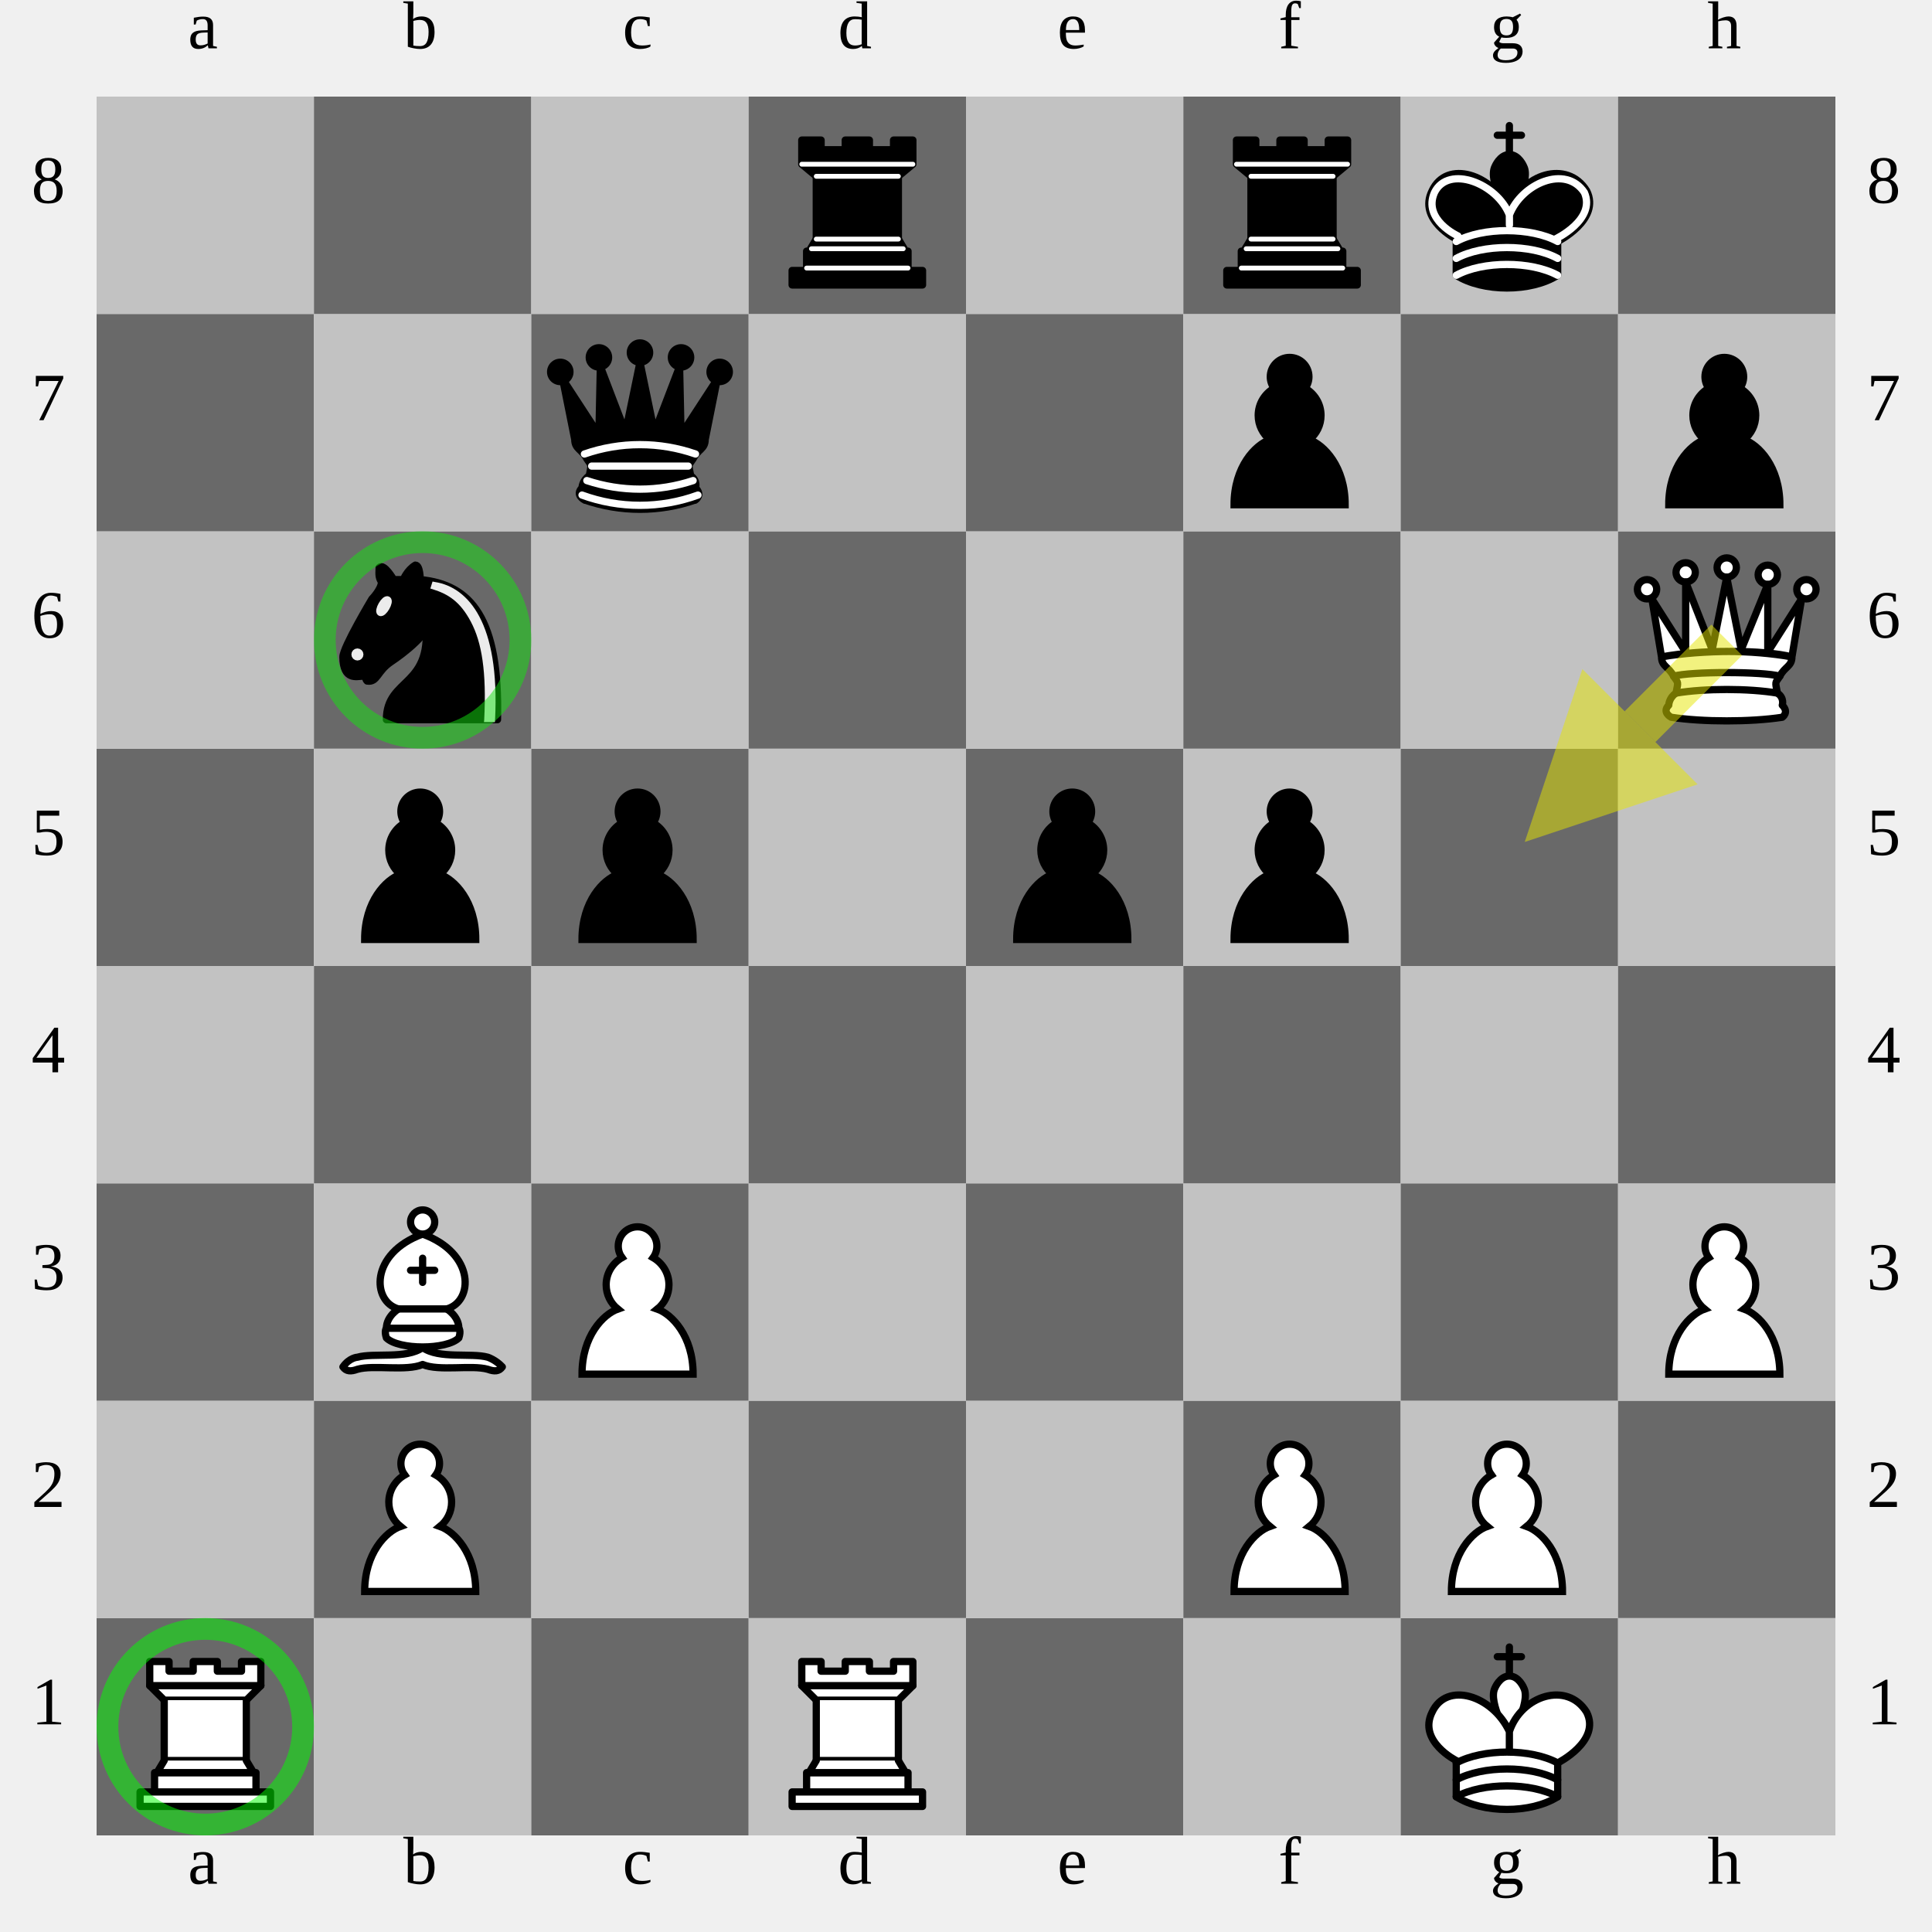
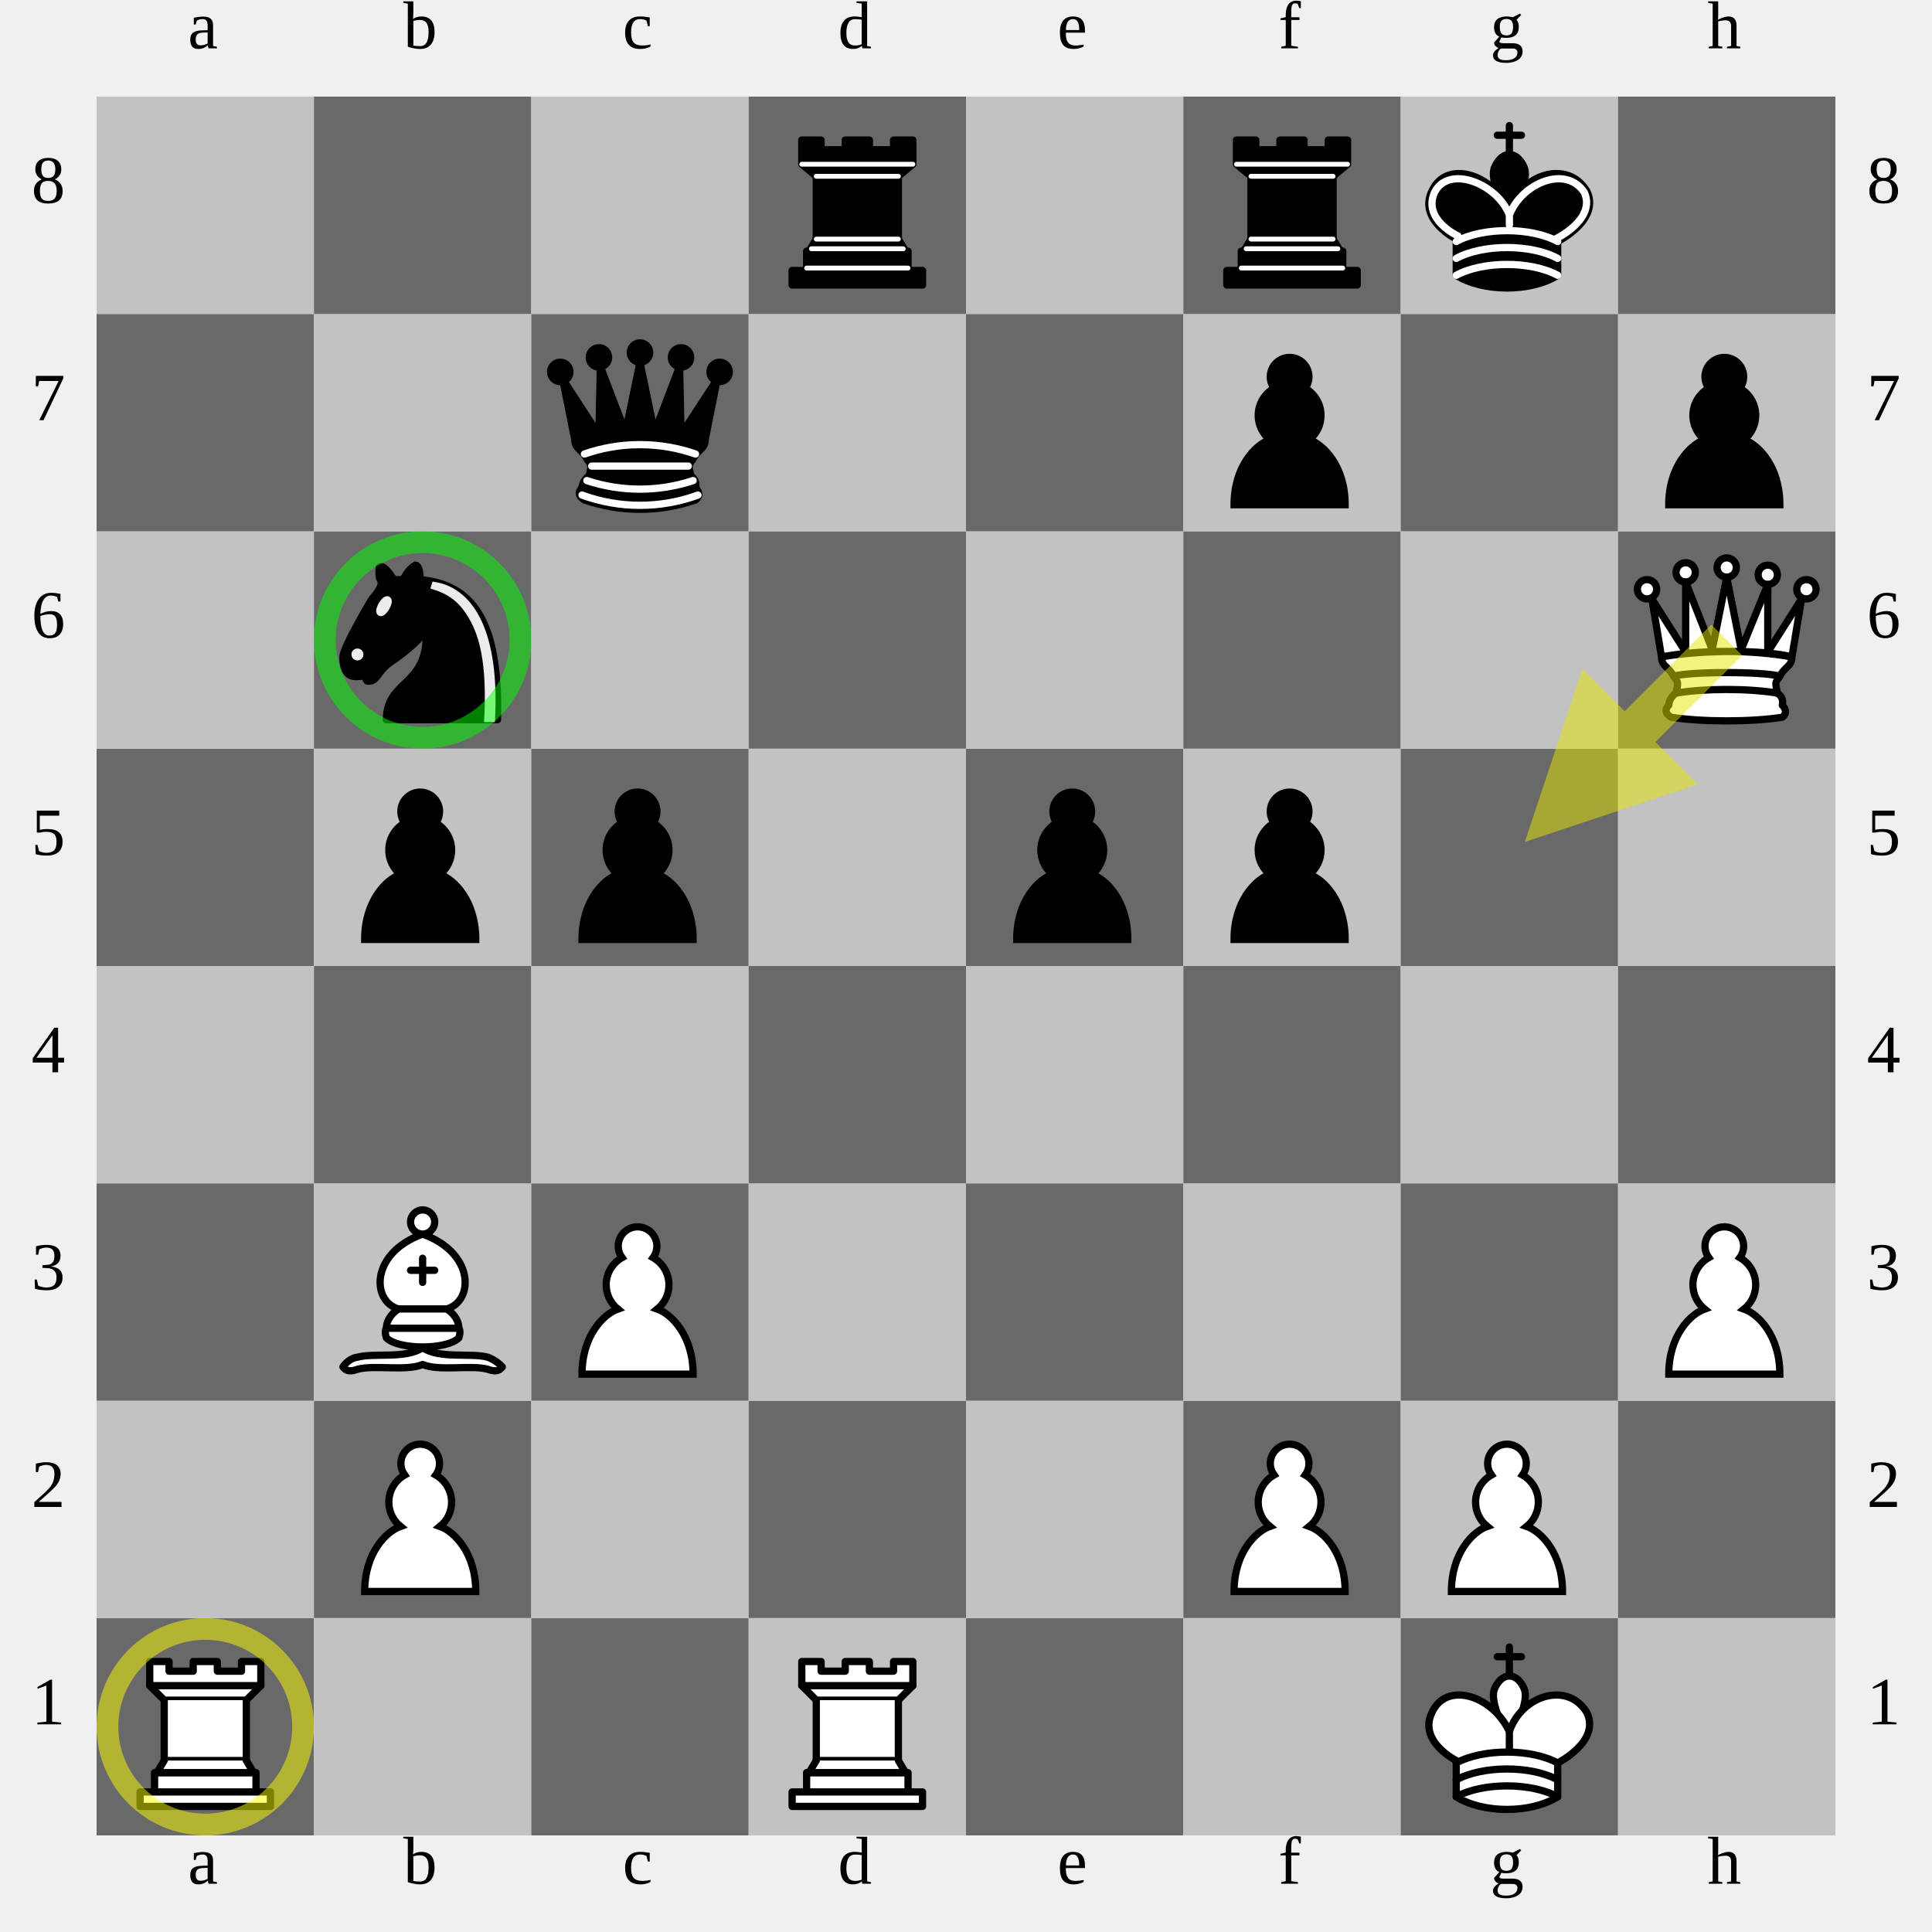
<svg xmlns="http://www.w3.org/2000/svg" xmlns:xlink="http://www.w3.org/1999/xlink" version="1.1" viewBox="0 0 400 400">
  <defs>
    <g class="white pawn" id="white-pawn">
      <path d="M22 9c-2.21 0-4 1.79-4 4 0 .89.29 1.71.78 2.38-1.95 1.12-3.28 3.21-3.28 5.62 0 2.03.94 3.84 2.41 5.03-3 1.06-7.41 5.55-7.41 13.47h23c0-7.92-4.41-12.41-7.41-13.47 1.47-1.19 2.41-3 2.41-5.03 0-2.41-1.33-4.5-3.28-5.62.49-.67.78-1.49.78-2.38 0-2.21-1.79-4-4-4z" fill="#fff" stroke="#000" stroke-linecap="round" stroke-width="1.5" />
    </g>
    <g class="white bishop" fill="none" fill-rule="evenodd" id="white-bishop" stroke="#000" stroke-linecap="round" stroke-linejoin="round" stroke-width="1.5">
      <g fill="#fff" stroke-linecap="butt">
        <path d="M9 36c3.39-.97 10.11.43 13.5-2 3.39 2.43 10.11 1.03 13.5 2 0 0 1.65.54 3 2-.68.97-1.65.99-3 .5-3.39-.97-10.11.46-13.5-1-3.39 1.46-10.11.03-13.5 1-1.354.49-2.323.47-3-.5 1.354-1.94 3-2 3-2zM15 32c2.5 2.5 12.5 2.5 15 0 .5-1.5 0-2 0-2 0-2.5-2.5-4-2.5-4 5.5-1.5 6-11.5-5-15.5-11 4-10.5 14-5 15.5 0 0-2.5 1.5-2.5 4 0 0-.5.5 0 2zM25 8a2.5 2.5 0 1 1-5 0 2.5 2.5 0 1 1 5 0z" />
      </g>
      <path d="M17.5 26h10M15 30h15m-7.5-14.5v5M20 18h5" stroke-linejoin="miter" />
    </g>
    <g class="white rook" fill="#fff" fill-rule="evenodd" id="white-rook" stroke="#000" stroke-linecap="round" stroke-linejoin="round" stroke-width="1.5">
      <path d="M9 39h27v-3H9v3zM12 36v-4h21v4H12zM11 14V9h4v2h5V9h5v2h5V9h4v5" stroke-linecap="butt" />
      <path d="M34 14l-3 3H14l-3-3" />
      <path d="M31 17v12.5H14V17" stroke-linecap="butt" stroke-linejoin="miter" />
      <path d="M31 29.5l1.5 2.5h-20l1.5-2.5" />
      <path d="M11 14h23" fill="none" stroke-linejoin="miter" />
    </g>
    <g class="white queen" fill="#fff" fill-rule="evenodd" id="white-queen" stroke="#000" stroke-linecap="round" stroke-linejoin="round" stroke-width="1.5">
      <path d="M8 12a2 2 0 1 1-4 0 2 2 0 1 1 4 0zM24.5 7.5a2 2 0 1 1-4 0 2 2 0 1 1 4 0zM41 12a2 2 0 1 1-4 0 2 2 0 1 1 4 0zM16 8.5a2 2 0 1 1-4 0 2 2 0 1 1 4 0zM33 9a2 2 0 1 1-4 0 2 2 0 1 1 4 0z" />
      <path d="M9 26c8.5-1.5 21-1.5 27 0l2-12-7 11V11l-5.5 13.5-3-15-3 15-5.5-14V25L7 14l2 12zM9 26c0 2 1.5 2 2.5 4 1 1.5 1 1 .5 3.5-1.5 1-1.5 2.5-1.5 2.5-1.5 1.5.5 2.5.5 2.5 6.5 1 16.5 1 23 0 0 0 1.5-1 0-2.5 0 0 .5-1.5-1-2.5-.5-2.5-.5-2 .5-3.5 1-2 2.5-2 2.5-4-8.5-1.5-18.5-1.5-27 0z" stroke-linecap="butt" />
      <path d="M11.5 30c3.5-1 18.5-1 22 0M12 33.5c6-1 15-1 21 0" fill="none" />
    </g>
    <g class="white king" fill="none" fill-rule="evenodd" id="white-king" stroke="#000" stroke-linecap="round" stroke-linejoin="round" stroke-width="1.5">
      <path d="M22.5 11.63V6M20 8h5" stroke-linejoin="miter" />
      <path d="M22.5 25s4.5-7.5 3-10.5c0 0-1-2.5-3-2.5s-3 2.5-3 2.5c-1.5 3 3 10.5 3 10.5" fill="#fff" stroke-linecap="butt" stroke-linejoin="miter" />
      <path d="M11.5 37c5.5 3.5 15.5 3.5 21 0v-7s9-4.5 6-10.5c-4-6.5-13.5-3.5-16 4V27v-3.5c-3.5-7.5-13-10.5-16-4-3 6 5 10 5 10V37z" fill="#fff" />
      <path d="M11.5 30c5.5-3 15.5-3 21 0m-21 3.5c5.5-3 15.5-3 21 0m-21 3.5c5.5-3 15.5-3 21 0" />
    </g>
    <g class="black pawn" id="black-pawn">
      <path d="M22 9c-2.21 0-4 1.79-4 4 0 .89.29 1.71.78 2.38-1.95 1.12-3.28 3.21-3.28 5.62 0 2.03.94 3.84 2.41 5.03-3 1.06-7.41 5.55-7.41 13.47h23c0-7.92-4.41-12.41-7.41-13.47 1.47-1.19 2.41-3 2.41-5.03 0-2.41-1.33-4.5-3.28-5.62.49-.67.78-1.49.78-2.38 0-2.21-1.79-4-4-4z" stroke="#000" stroke-linecap="round" stroke-width="1.5" />
    </g>
    <g class="black knight" fill="none" fill-rule="evenodd" id="black-knight" stroke="#000" stroke-linecap="round" stroke-linejoin="round" stroke-width="1.5">
      <path d="M 22,10 C 32.5,11 38.5,18 38,39 L 15,39 C 15,30 25,32.5 23,18" style="fill:#000000; stroke:#000000;" />
      <path d="M 24,18 C 24.38,20.91 18.45,25.37 16,27 C 13,29 13.18,31.34 11,31 C 9.958,30.06 12.41,27.96 11,28 C 10,28 11.19,29.23 10,30 C 9,30 5.997,31 6,26 C 6,24 12,14 12,14 C 12,14 13.89,12.1 14,10.5 C 13.27,9.506 13.5,8.5 13.5,7.5 C 14.5,6.5 16.5,10 16.5,10 L 18.5,10 C 18.5,10 19.28,8.008 21,7 C 22,7 22,10 22,10" style="fill:#000000; stroke:#000000;" />
      <path d="M 9.5 25.5 A 0.5 0.5 0 1 1 8.5,25.5 A 0.5 0.5 0 1 1 9.5 25.5 z" style="fill:#ececec; stroke:#ececec;" />
      <path d="M 15 15.5 A 0.5 1.5 0 1 1 14,15.5 A 0.5 1.5 0 1 1 15 15.5 z" style="fill:#ececec; stroke:#ececec;" transform="matrix(0.866,0.5,-0.5,0.866,9.693,-5.173)" />
      <path d="M 24.55,10.4 L 24.1,11.85 L 24.6,12 C 27.75,13 30.25,14.49 32.5,18.75 C 34.75,23.01 35.75,29.06 35.25,39 L 35.2,39.5 L 37.45,39.5 L 37.5,39 C 38,28.94 36.62,22.15 34.25,17.66 C 31.88,13.17 28.46,11.02 25.06,10.5 L 24.55,10.4 z " style="fill:#ececec; stroke:none;" />
    </g>
    <g class="black rook" fill="#000" fill-rule="evenodd" id="black-rook" stroke="#000" stroke-linecap="round" stroke-linejoin="round" stroke-width="1.5">
      <path d="M9 39h27v-3H9v3zM12.5 32l1.5-2.5h17l1.5 2.5h-20zM12 36v-4h21v4H12z" stroke-linecap="butt" />
      <path d="M14 29.5v-13h17v13H14z" stroke-linecap="butt" stroke-linejoin="miter" />
      <path d="M14 16.5L11 14h23l-3 2.5H14zM11 14V9h4v2h5V9h5v2h5V9h4v5H11z" stroke-linecap="butt" />
      <path d="M12 35.5h21M13 31.5h19M14 29.5h17M14 16.5h17M11 14h23" fill="none" stroke="#fff" stroke-linejoin="miter" stroke-width="1" />
    </g>
    <g class="black queen" fill="#000" fill-rule="evenodd" id="black-queen" stroke="#000" stroke-linecap="round" stroke-linejoin="round" stroke-width="1.5">
      <g fill="#000" stroke="none">
        <circle cx="6" cy="12" r="2.75" />
        <circle cx="14" cy="9" r="2.75" />
        <circle cx="22.5" cy="8" r="2.75" />
        <circle cx="31" cy="9" r="2.75" />
        <circle cx="39" cy="12" r="2.75" />
      </g>
      <path d="M9 26c8.5-1.5 21-1.5 27 0l2.5-12.5L31 25l-.3-14.1-5.2 13.6-3-14.5-3 14.5-5.2-13.6L14 25 6.5 13.5 9 26zM9 26c0 2 1.5 2 2.5 4 1 1.5 1 1 .5 3.5-1.5 1-1.5 2.5-1.5 2.5-1.5 1.5.5 2.5.5 2.5 6.5 1 16.5 1 23 0 0 0 1.5-1 0-2.5 0 0 .5-1.5-1-2.5-.5-2.5-.5-2 .5-3.5 1-2 2.5-2 2.5-4-8.5-1.5-18.5-1.5-27 0z" stroke-linecap="butt" />
      <path d="M11 38.5a35 35 1 0 0 23 0" fill="none" stroke-linecap="butt" />
      <path d="M11 29a35 35 1 0 1 23 0M12.5 31.5h20M11.5 34.5a35 35 1 0 0 22 0M10.5 37.5a35 35 1 0 0 24 0" fill="none" stroke="#fff" />
    </g>
    <g class="black king" fill="none" fill-rule="evenodd" id="black-king" stroke="#000" stroke-linecap="round" stroke-linejoin="round" stroke-width="1.5">
      <path d="M22.5 11.63V6" stroke-linejoin="miter" />
      <path d="M22.5 25s4.5-7.5 3-10.5c0 0-1-2.5-3-2.5s-3 2.5-3 2.5c-1.5 3 3 10.5 3 10.5" fill="#000" stroke-linecap="butt" stroke-linejoin="miter" />
      <path d="M11.5 37c5.5 3.5 15.5 3.5 21 0v-7s9-4.5 6-10.5c-4-6.5-13.5-3.5-16 4V27v-3.5c-3.5-7.5-13-10.5-16-4-3 6 5 10 5 10V37z" fill="#000" />
      <path d="M20 8h5" stroke-linejoin="miter" />
      <path d="M32 29.5s8.5-4 6.03-9.65C34.15 14 25 18 22.5 24.5l.01 2.1-.01-2.1C20 18 9.906 14 6.997 19.85c-2.497 5.65 4.853 9 4.853 9M11.5 30c5.5-3 15.5-3 21 0m-21 3.5c5.5-3 15.5-3 21 0m-21 3.5c5.5-3 15.5-3 21 0" stroke="#fff" />
    </g>
  </defs>
  <rect class="square dark a1" fill="#696969" height="45" stroke="none" width="45" x="20" y="335" />
  <use transform="translate(20, 335)" xlink:href="#white-rook" />
  <rect class="square light b1" fill="#c2c2c2" height="45" stroke="none" width="45" x="65" y="335" />
  <rect class="square dark c1" fill="#696969" height="45" stroke="none" width="45" x="110" y="335" />
  <rect class="square light d1" fill="#c2c2c2" height="45" stroke="none" width="45" x="155" y="335" />
  <use transform="translate(155, 335)" xlink:href="#white-rook" />
  <rect class="square dark e1" fill="#696969" height="45" stroke="none" width="45" x="200" y="335" />
  <rect class="square light f1" fill="#c2c2c2" height="45" stroke="none" width="45" x="245" y="335" />
  <rect class="square dark g1" fill="#696969" height="45" stroke="none" width="45" x="290" y="335" />
  <use transform="translate(290, 335)" xlink:href="#white-king" />
  <rect class="square light h1" fill="#c2c2c2" height="45" stroke="none" width="45" x="335" y="335" />
  <rect class="square light a2" fill="#c2c2c2" height="45" stroke="none" width="45" x="20" y="290" />
  <rect class="square dark b2" fill="#696969" height="45" stroke="none" width="45" x="65" y="290" />
  <use transform="translate(65, 290)" xlink:href="#white-pawn" />
  <rect class="square light c2" fill="#c2c2c2" height="45" stroke="none" width="45" x="110" y="290" />
  <rect class="square dark d2" fill="#696969" height="45" stroke="none" width="45" x="155" y="290" />
  <rect class="square light e2" fill="#c2c2c2" height="45" stroke="none" width="45" x="200" y="290" />
  <rect class="square dark f2" fill="#696969" height="45" stroke="none" width="45" x="245" y="290" />
  <use transform="translate(245, 290)" xlink:href="#white-pawn" />
  <rect class="square light g2" fill="#c2c2c2" height="45" stroke="none" width="45" x="290" y="290" />
  <use transform="translate(290, 290)" xlink:href="#white-pawn" />
  <rect class="square dark h2" fill="#696969" height="45" stroke="none" width="45" x="335" y="290" />
  <rect class="square dark a3" fill="#696969" height="45" stroke="none" width="45" x="20" y="245" />
  <rect class="square light b3" fill="#c2c2c2" height="45" stroke="none" width="45" x="65" y="245" />
  <use transform="translate(65, 245)" xlink:href="#white-bishop" />
  <rect class="square dark c3" fill="#696969" height="45" stroke="none" width="45" x="110" y="245" />
  <use transform="translate(110, 245)" xlink:href="#white-pawn" />
  <rect class="square light d3" fill="#c2c2c2" height="45" stroke="none" width="45" x="155" y="245" />
  <rect class="square dark e3" fill="#696969" height="45" stroke="none" width="45" x="200" y="245" />
  <rect class="square light f3" fill="#c2c2c2" height="45" stroke="none" width="45" x="245" y="245" />
  <rect class="square dark g3" fill="#696969" height="45" stroke="none" width="45" x="290" y="245" />
  <rect class="square light h3" fill="#c2c2c2" height="45" stroke="none" width="45" x="335" y="245" />
  <use transform="translate(335, 245)" xlink:href="#white-pawn" />
  <rect class="square light a4" fill="#c2c2c2" height="45" stroke="none" width="45" x="20" y="200" />
  <rect class="square dark b4" fill="#696969" height="45" stroke="none" width="45" x="65" y="200" />
  <rect class="square light c4" fill="#c2c2c2" height="45" stroke="none" width="45" x="110" y="200" />
  <rect class="square dark d4" fill="#696969" height="45" stroke="none" width="45" x="155" y="200" />
  <rect class="square light e4" fill="#c2c2c2" height="45" stroke="none" width="45" x="200" y="200" />
  <rect class="square dark f4" fill="#696969" height="45" stroke="none" width="45" x="245" y="200" />
  <rect class="square light g4" fill="#c2c2c2" height="45" stroke="none" width="45" x="290" y="200" />
  <rect class="square dark h4" fill="#696969" height="45" stroke="none" width="45" x="335" y="200" />
  <rect class="square dark a5" fill="#696969" height="45" stroke="none" width="45" x="20" y="155" />
  <rect class="square light b5" fill="#c2c2c2" height="45" stroke="none" width="45" x="65" y="155" />
  <use transform="translate(65, 155)" xlink:href="#black-pawn" />
  <rect class="square dark c5" fill="#696969" height="45" stroke="none" width="45" x="110" y="155" />
  <use transform="translate(110, 155)" xlink:href="#black-pawn" />
  <rect class="square light d5" fill="#c2c2c2" height="45" stroke="none" width="45" x="155" y="155" />
  <rect class="square dark e5" fill="#696969" height="45" stroke="none" width="45" x="200" y="155" />
  <use transform="translate(200, 155)" xlink:href="#black-pawn" />
  <rect class="square light f5" fill="#c2c2c2" height="45" stroke="none" width="45" x="245" y="155" />
  <use transform="translate(245, 155)" xlink:href="#black-pawn" />
  <rect class="square dark g5" fill="#696969" height="45" stroke="none" width="45" x="290" y="155" />
  <rect class="square light h5" fill="#c2c2c2" height="45" stroke="none" width="45" x="335" y="155" />
  <rect class="square light a6" fill="#c2c2c2" height="45" stroke="none" width="45" x="20" y="110" />
  <rect class="square dark b6" fill="#696969" height="45" stroke="none" width="45" x="65" y="110" />
  <use transform="translate(65, 110)" xlink:href="#black-knight" />
  <rect class="square light c6" fill="#c2c2c2" height="45" stroke="none" width="45" x="110" y="110" />
  <rect class="square dark d6" fill="#696969" height="45" stroke="none" width="45" x="155" y="110" />
  <rect class="square light e6" fill="#c2c2c2" height="45" stroke="none" width="45" x="200" y="110" />
  <rect class="square dark f6" fill="#696969" height="45" stroke="none" width="45" x="245" y="110" />
  <rect class="square light g6" fill="#c2c2c2" height="45" stroke="none" width="45" x="290" y="110" />
  <rect class="square dark h6" fill="#696969" height="45" stroke="none" width="45" x="335" y="110" />
  <use transform="translate(335, 110)" xlink:href="#white-queen" />
  <rect class="square dark a7" fill="#696969" height="45" stroke="none" width="45" x="20" y="65" />
  <rect class="square light b7" fill="#c2c2c2" height="45" stroke="none" width="45" x="65" y="65" />
  <rect class="square dark c7" fill="#696969" height="45" stroke="none" width="45" x="110" y="65" />
  <use transform="translate(110, 65)" xlink:href="#black-queen" />
  <rect class="square light d7" fill="#c2c2c2" height="45" stroke="none" width="45" x="155" y="65" />
  <rect class="square dark e7" fill="#696969" height="45" stroke="none" width="45" x="200" y="65" />
  <rect class="square light f7" fill="#c2c2c2" height="45" stroke="none" width="45" x="245" y="65" />
  <use transform="translate(245, 65)" xlink:href="#black-pawn" />
  <rect class="square dark g7" fill="#696969" height="45" stroke="none" width="45" x="290" y="65" />
  <rect class="square light h7" fill="#c2c2c2" height="45" stroke="none" width="45" x="335" y="65" />
  <use transform="translate(335, 65)" xlink:href="#black-pawn" />
  <rect class="square light a8" fill="#c2c2c2" height="45" stroke="none" width="45" x="20" y="20" />
  <rect class="square dark b8" fill="#696969" height="45" stroke="none" width="45" x="65" y="20" />
  <rect class="square light c8" fill="#c2c2c2" height="45" stroke="none" width="45" x="110" y="20" />
  <rect class="square dark d8" fill="#696969" height="45" stroke="none" width="45" x="155" y="20" />
  <use transform="translate(155, 20)" xlink:href="#black-rook" />
  <rect class="square light e8" fill="#c2c2c2" height="45" stroke="none" width="45" x="200" y="20" />
  <rect class="square dark f8" fill="#696969" height="45" stroke="none" width="45" x="245" y="20" />
  <use transform="translate(245, 20)" xlink:href="#black-rook" />
  <rect class="square light g8" fill="#c2c2c2" height="45" stroke="none" width="45" x="290" y="20" />
  <use transform="translate(290, 20)" xlink:href="#black-king" />
  <rect class="square dark h8" fill="#696969" height="45" stroke="none" width="45" x="335" y="20" />
  <text alignment-baseline="middle" font-size="14" text-anchor="middle" x="42" y="10">a</text>
  <text alignment-baseline="middle" font-size="14" text-anchor="middle" x="42" y="390">a</text>
  <text alignment-baseline="middle" font-size="14" text-anchor="middle" x="87" y="10">b</text>
  <text alignment-baseline="middle" font-size="14" text-anchor="middle" x="87" y="390">b</text>
  <text alignment-baseline="middle" font-size="14" text-anchor="middle" x="132" y="10">c</text>
  <text alignment-baseline="middle" font-size="14" text-anchor="middle" x="132" y="390">c</text>
  <text alignment-baseline="middle" font-size="14" text-anchor="middle" x="177" y="10">d</text>
  <text alignment-baseline="middle" font-size="14" text-anchor="middle" x="177" y="390">d</text>
  <text alignment-baseline="middle" font-size="14" text-anchor="middle" x="222" y="10">e</text>
  <text alignment-baseline="middle" font-size="14" text-anchor="middle" x="222" y="390">e</text>
  <text alignment-baseline="middle" font-size="14" text-anchor="middle" x="267" y="10">f</text>
  <text alignment-baseline="middle" font-size="14" text-anchor="middle" x="267" y="390">f</text>
  <text alignment-baseline="middle" font-size="14" text-anchor="middle" x="312" y="10">g</text>
  <text alignment-baseline="middle" font-size="14" text-anchor="middle" x="312" y="390">g</text>
  <text alignment-baseline="middle" font-size="14" text-anchor="middle" x="357" y="10">h</text>
  <text alignment-baseline="middle" font-size="14" text-anchor="middle" x="357" y="390">h</text>
  <text alignment-baseline="middle" font-size="14" text-anchor="middle" x="10" y="357">1</text>
  <text alignment-baseline="middle" font-size="14" text-anchor="middle" x="390" y="357">1</text>
  <text alignment-baseline="middle" font-size="14" text-anchor="middle" x="10" y="312">2</text>
  <text alignment-baseline="middle" font-size="14" text-anchor="middle" x="390" y="312">2</text>
  <text alignment-baseline="middle" font-size="14" text-anchor="middle" x="10" y="267">3</text>
  <text alignment-baseline="middle" font-size="14" text-anchor="middle" x="390" y="267">3</text>
  <text alignment-baseline="middle" font-size="14" text-anchor="middle" x="10" y="222">4</text>
  <text alignment-baseline="middle" font-size="14" text-anchor="middle" x="390" y="222">4</text>
  <text alignment-baseline="middle" font-size="14" text-anchor="middle" x="10" y="177">5</text>
  <text alignment-baseline="middle" font-size="14" text-anchor="middle" x="390" y="177">5</text>
  <text alignment-baseline="middle" font-size="14" text-anchor="middle" x="10" y="132">6</text>
  <text alignment-baseline="middle" font-size="14" text-anchor="middle" x="390" y="132">6</text>
  <text alignment-baseline="middle" font-size="14" text-anchor="middle" x="10" y="87">7</text>
  <text alignment-baseline="middle" font-size="14" text-anchor="middle" x="390" y="87">7</text>
  <text alignment-baseline="middle" font-size="14" text-anchor="middle" x="10" y="42">8</text>
  <text alignment-baseline="middle" font-size="14" text-anchor="middle" x="390" y="42">8</text>
  <line class="arrow" opacity="0.5" stroke="#e6e600" stroke-linecap="butt" stroke-width="9.0" x1="357.5" x2="339.547" y1="132.5" y2="150.453" />
  <polygon class="arrow" fill="#e6e600" opacity="0.5" points="315.682,174.318 351.479,162.386 327.614,138.521" />
-   <circle cx="87.5" cy="132.5" fill="none" opacity="0.5" r="20.25" stroke="#13E30F" stroke-width="4.5" />
-   <circle cx="42.5" cy="357.5" fill="none" opacity="0.5" r="20.25" stroke="#00FF00" stroke-width="4.5" />
+   <circle cx="87.5" cy="132.5" fill="none" opacity="0.5" r="20.25" stroke="#00ff00" stroke-width="4.5" />
+   <circle cx="42.5" cy="357.5" fill="none" opacity="0.5" r="20.25" stroke="#ffff00" stroke-width="4.5" />
</svg>
